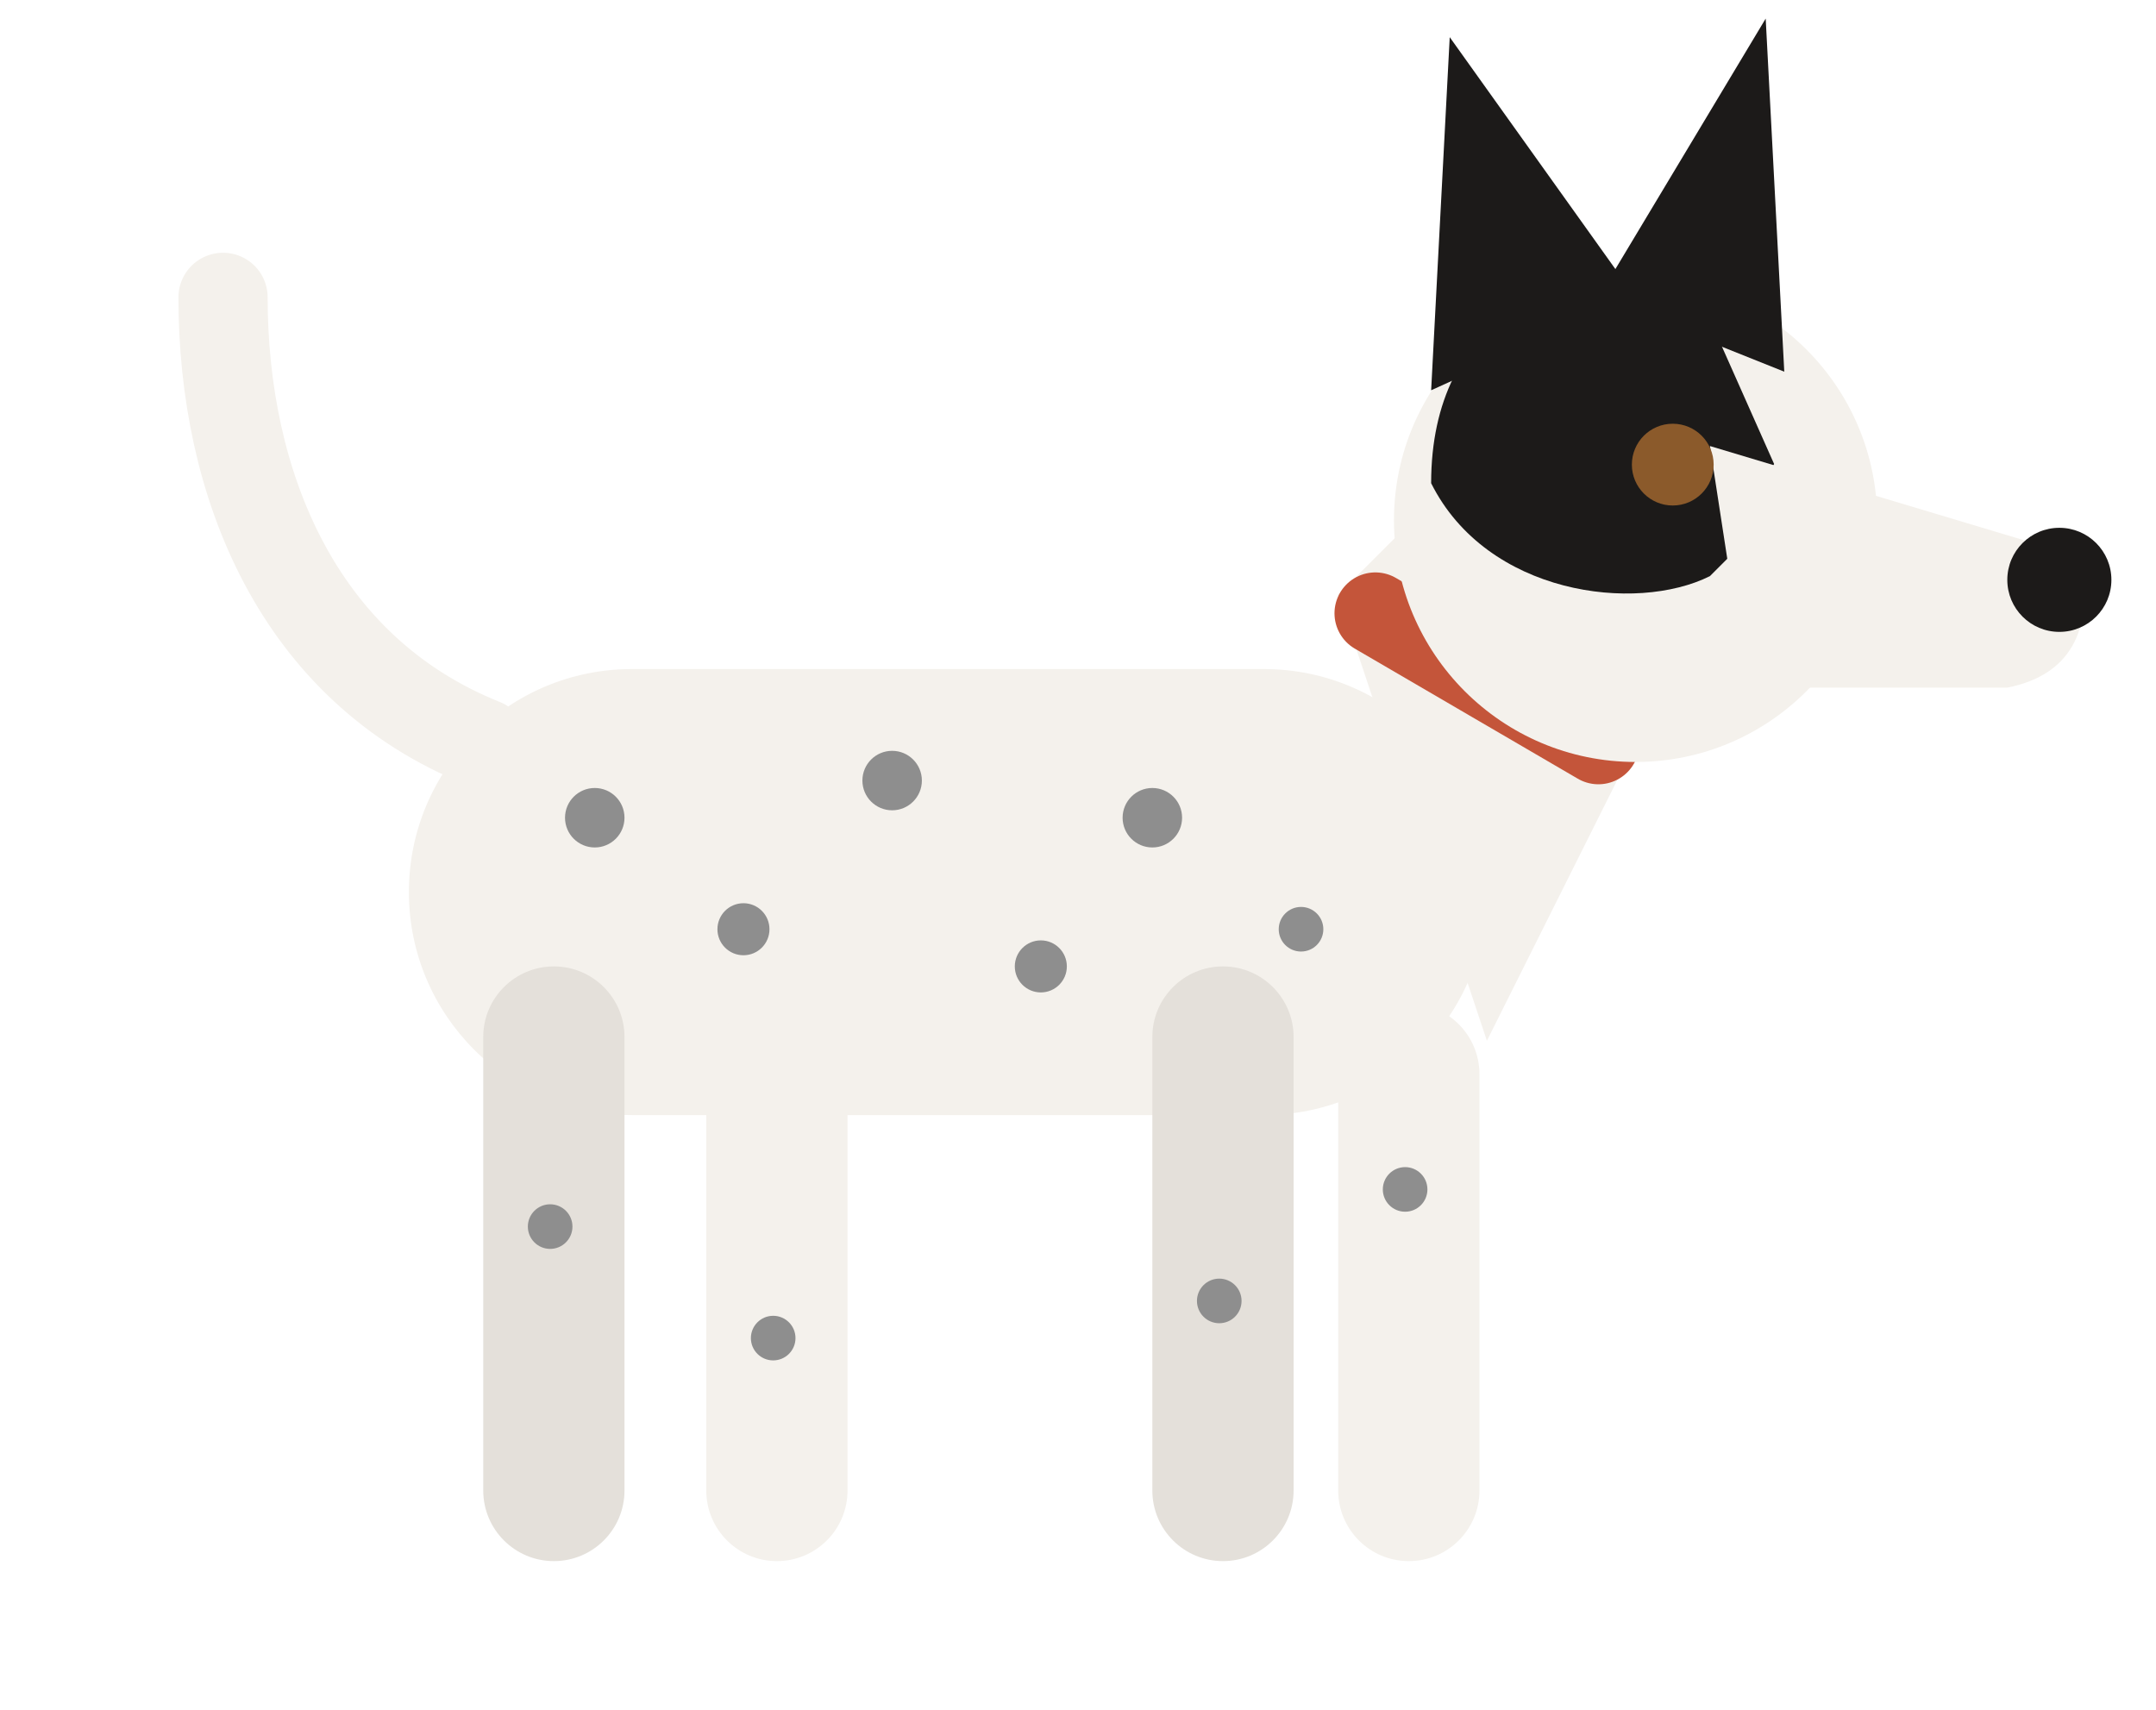
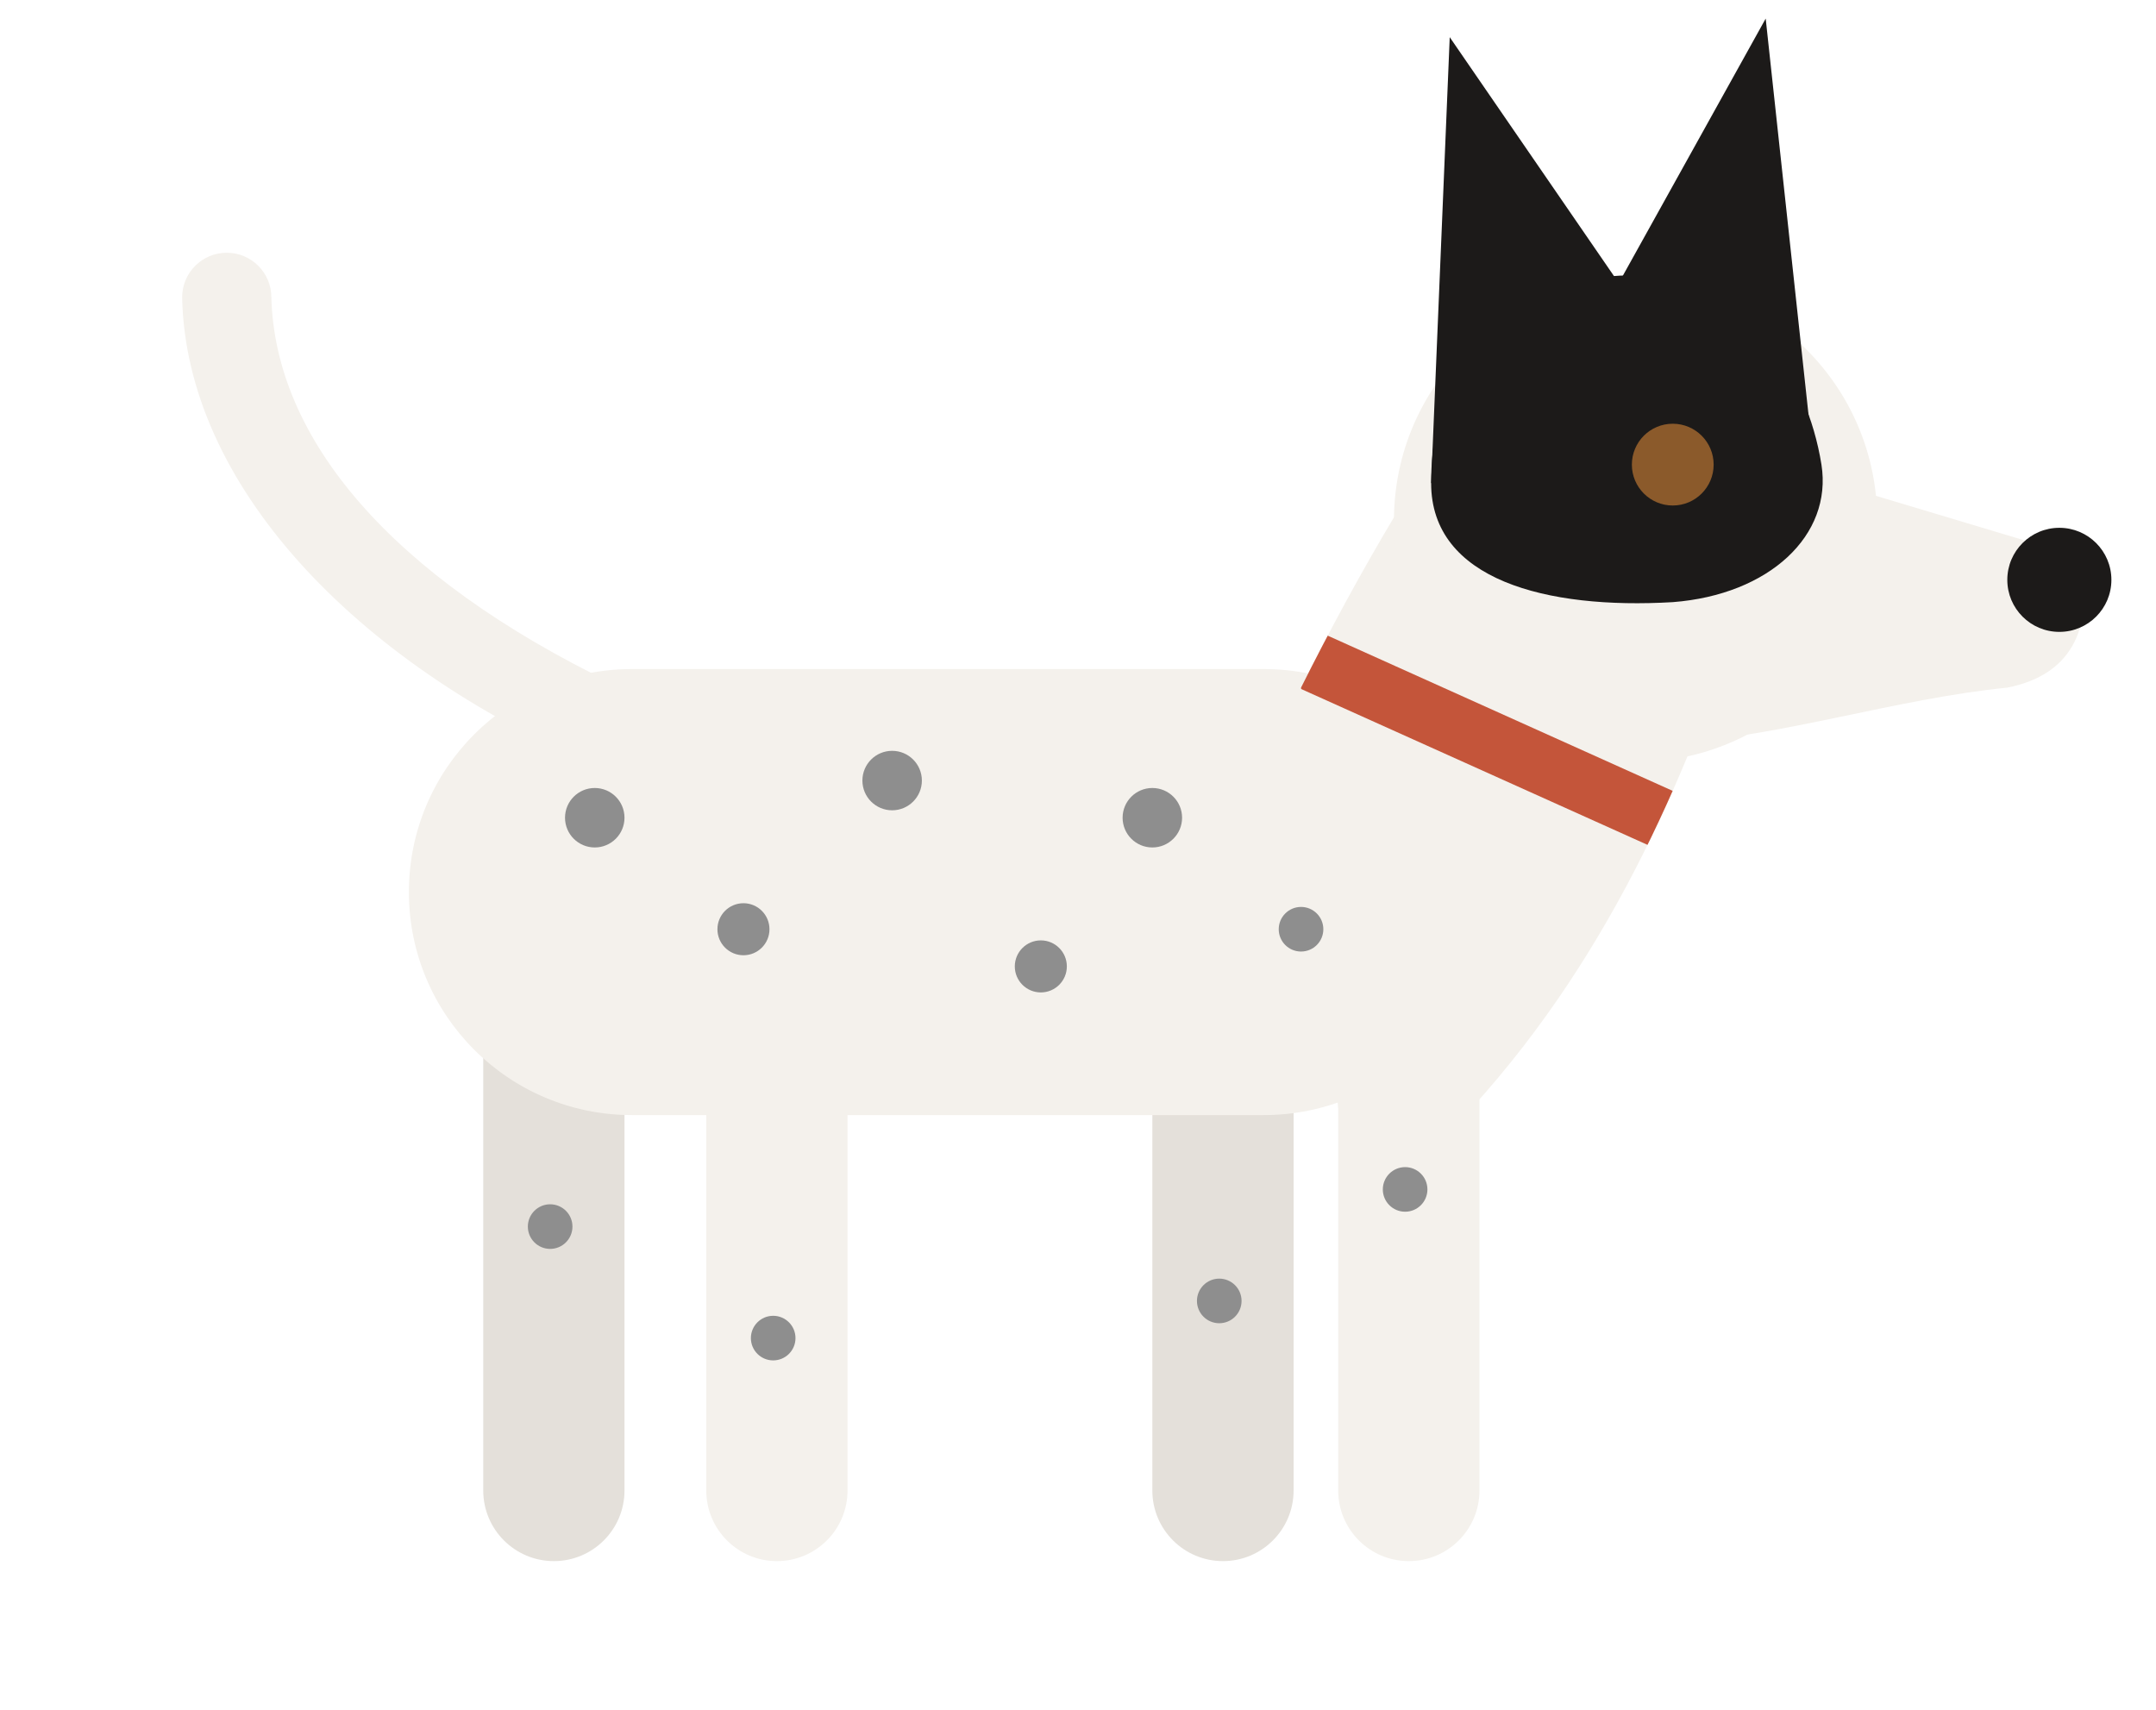
<svg xmlns="http://www.w3.org/2000/svg" viewBox="0 -2 58 46">
-   <path d="M13 18 C 8 16, 6 11, 6 6" fill="none" stroke="#F4F1EC" stroke-width="2.4" stroke-linecap="round" />
-   <rect x="11" y="16" width="29" height="12" rx="6" fill="#F4F1EC" />
-   <rect x="13" y="24" width="3.8" height="16" rx="1.9" fill="#E4E0DA" />
-   <rect x="19" y="25" width="3.8" height="15" rx="1.9" fill="#F4F1EC" />
-   <rect x="31" y="24" width="3.8" height="16" rx="1.9" fill="#E4E0DA" />
-   <rect x="36" y="25" width="3.8" height="15" rx="1.9" fill="#F4F1EC" />
+   <path d="M16 18.6 C 9.5 15.8, 5 11, 4.9 6 A 1.2 1.2 0 0 1 7.3 6 C 7.4 9.8, 10.5 13.5, 16.5 16.4 Z" fill="#F4F1EC" />
+   <rect x="13" y="20" width="3.8" height="20" rx="1.9" fill="#E4E0DA" />
+   <rect x="31" y="20" width="3.8" height="20" rx="1.9" fill="#E4E0DA" />
+   <g fill="#F4F1EC">
+     <rect x="11" y="16" width="29" height="12" rx="6" />
+     <rect x="19" y="20" width="3.8" height="20" rx="1.9" />
+     <rect x="36" y="20" width="3.8" height="20" rx="1.9" />
+     <path d="M35 16.5 C 36.5 13.5, 38.5 10, 40.5 7.5 L 47 14 C 45.5 18.5, 43.5 23.5, 39.6 27.8 L 36 27.8 Z" />
+     <circle cx="44" cy="12" r="6.5" />
+     <path d="M46 10 L 56 13 Q 56.5 16, 54 16.5 C 51 16.8, 48 17.8, 45 18 Z" />
+   </g>
  <g fill="#8E8E8E">
    <circle cx="16" cy="20" r=".8" />
    <circle cx="20" cy="23" r=".7" />
    <circle cx="24" cy="19" r=".8" />
    <circle cx="28" cy="24" r=".7" />
    <circle cx="31" cy="20" r=".8" />
    <circle cx="35" cy="23" r=".6" />
    <circle cx="14.8" cy="31" r=".6" />
    <circle cx="20.8" cy="34" r=".6" />
    <circle cx="32.8" cy="33" r=".6" />
    <circle cx="37.8" cy="30" r=".6" />
  </g>
-   <path d="M36 14 L 41 9 L 44 18 L 40 26 Z" fill="#F4F1EC" />
-   <path d="M37 14.5 L 43 18" stroke="#C4553A" stroke-width="2.2" stroke-linecap="round" />
-   <circle cx="44" cy="12" r="6.5" fill="#F4F1EC" />
-   <path d="M38.5 11 C 38.5 6.5, 42 5, 45 5.5 C 47 6, 48.5 8, 49 10.5 L 46 13.5 C 44 14.5, 40 14, 38.5 11 Z" fill="#1C1A19" />
-   <path d="M46.5 6 L 48.5 10.5 L 47.5 12.5" fill="none" stroke="#F4F1EC" stroke-width="1.4" stroke-linecap="round" />
-   <path d="M46 10 L 56 13 Q 56.5 16, 54 16.5 L 47 16.5 Z" fill="#F4F1EC" />
-   <path d="M38.5 8.5 L 39 -1 L 44 6 Z" fill="#1C1A19" />
-   <path d="M43 6 L 47.5 -1.5 L 48 8 Z" fill="#1C1A19" />
+   <clipPath id="neck">
+     <path d="M35 16.5 C 36.5 13.5, 38.5 10, 40.5 7.5 L 47 14 C 45.5 18.5, 43.5 23.5, 39.6 27.8 L 36 27.8 Z" />
+   </clipPath>
+   <path d="M34.67 14.63 L 46.67 20.03 L 46.01 21.49 L 34.01 16.09 Z" fill="#C4553A" clip-path="url(#neck)" />
+   <g fill="#1C1A19">
+     <path d="M38.5 11 C 38.5 6.5, 42 5, 45 5.5 C 47 6, 48.6 8, 49 10.5 C 49.3 12.4, 47.6 14, 45 14.2 C 41.6 14.4, 38.5 13.6, 38.5 11 Z" />
+     <path d="M38.5 11 L 39 -1 L 44.5 7 Z" />
+     <path d="M42.5 7.5 L 47.5 -1.5 L 48.7 9.6 Z" />
+   </g>
  <circle cx="45" cy="10.5" r="1.1" fill="#8B5A2B" />
  <circle cx="55.4" cy="13.6" r="1.4" fill="#1C1A19" />
</svg>
